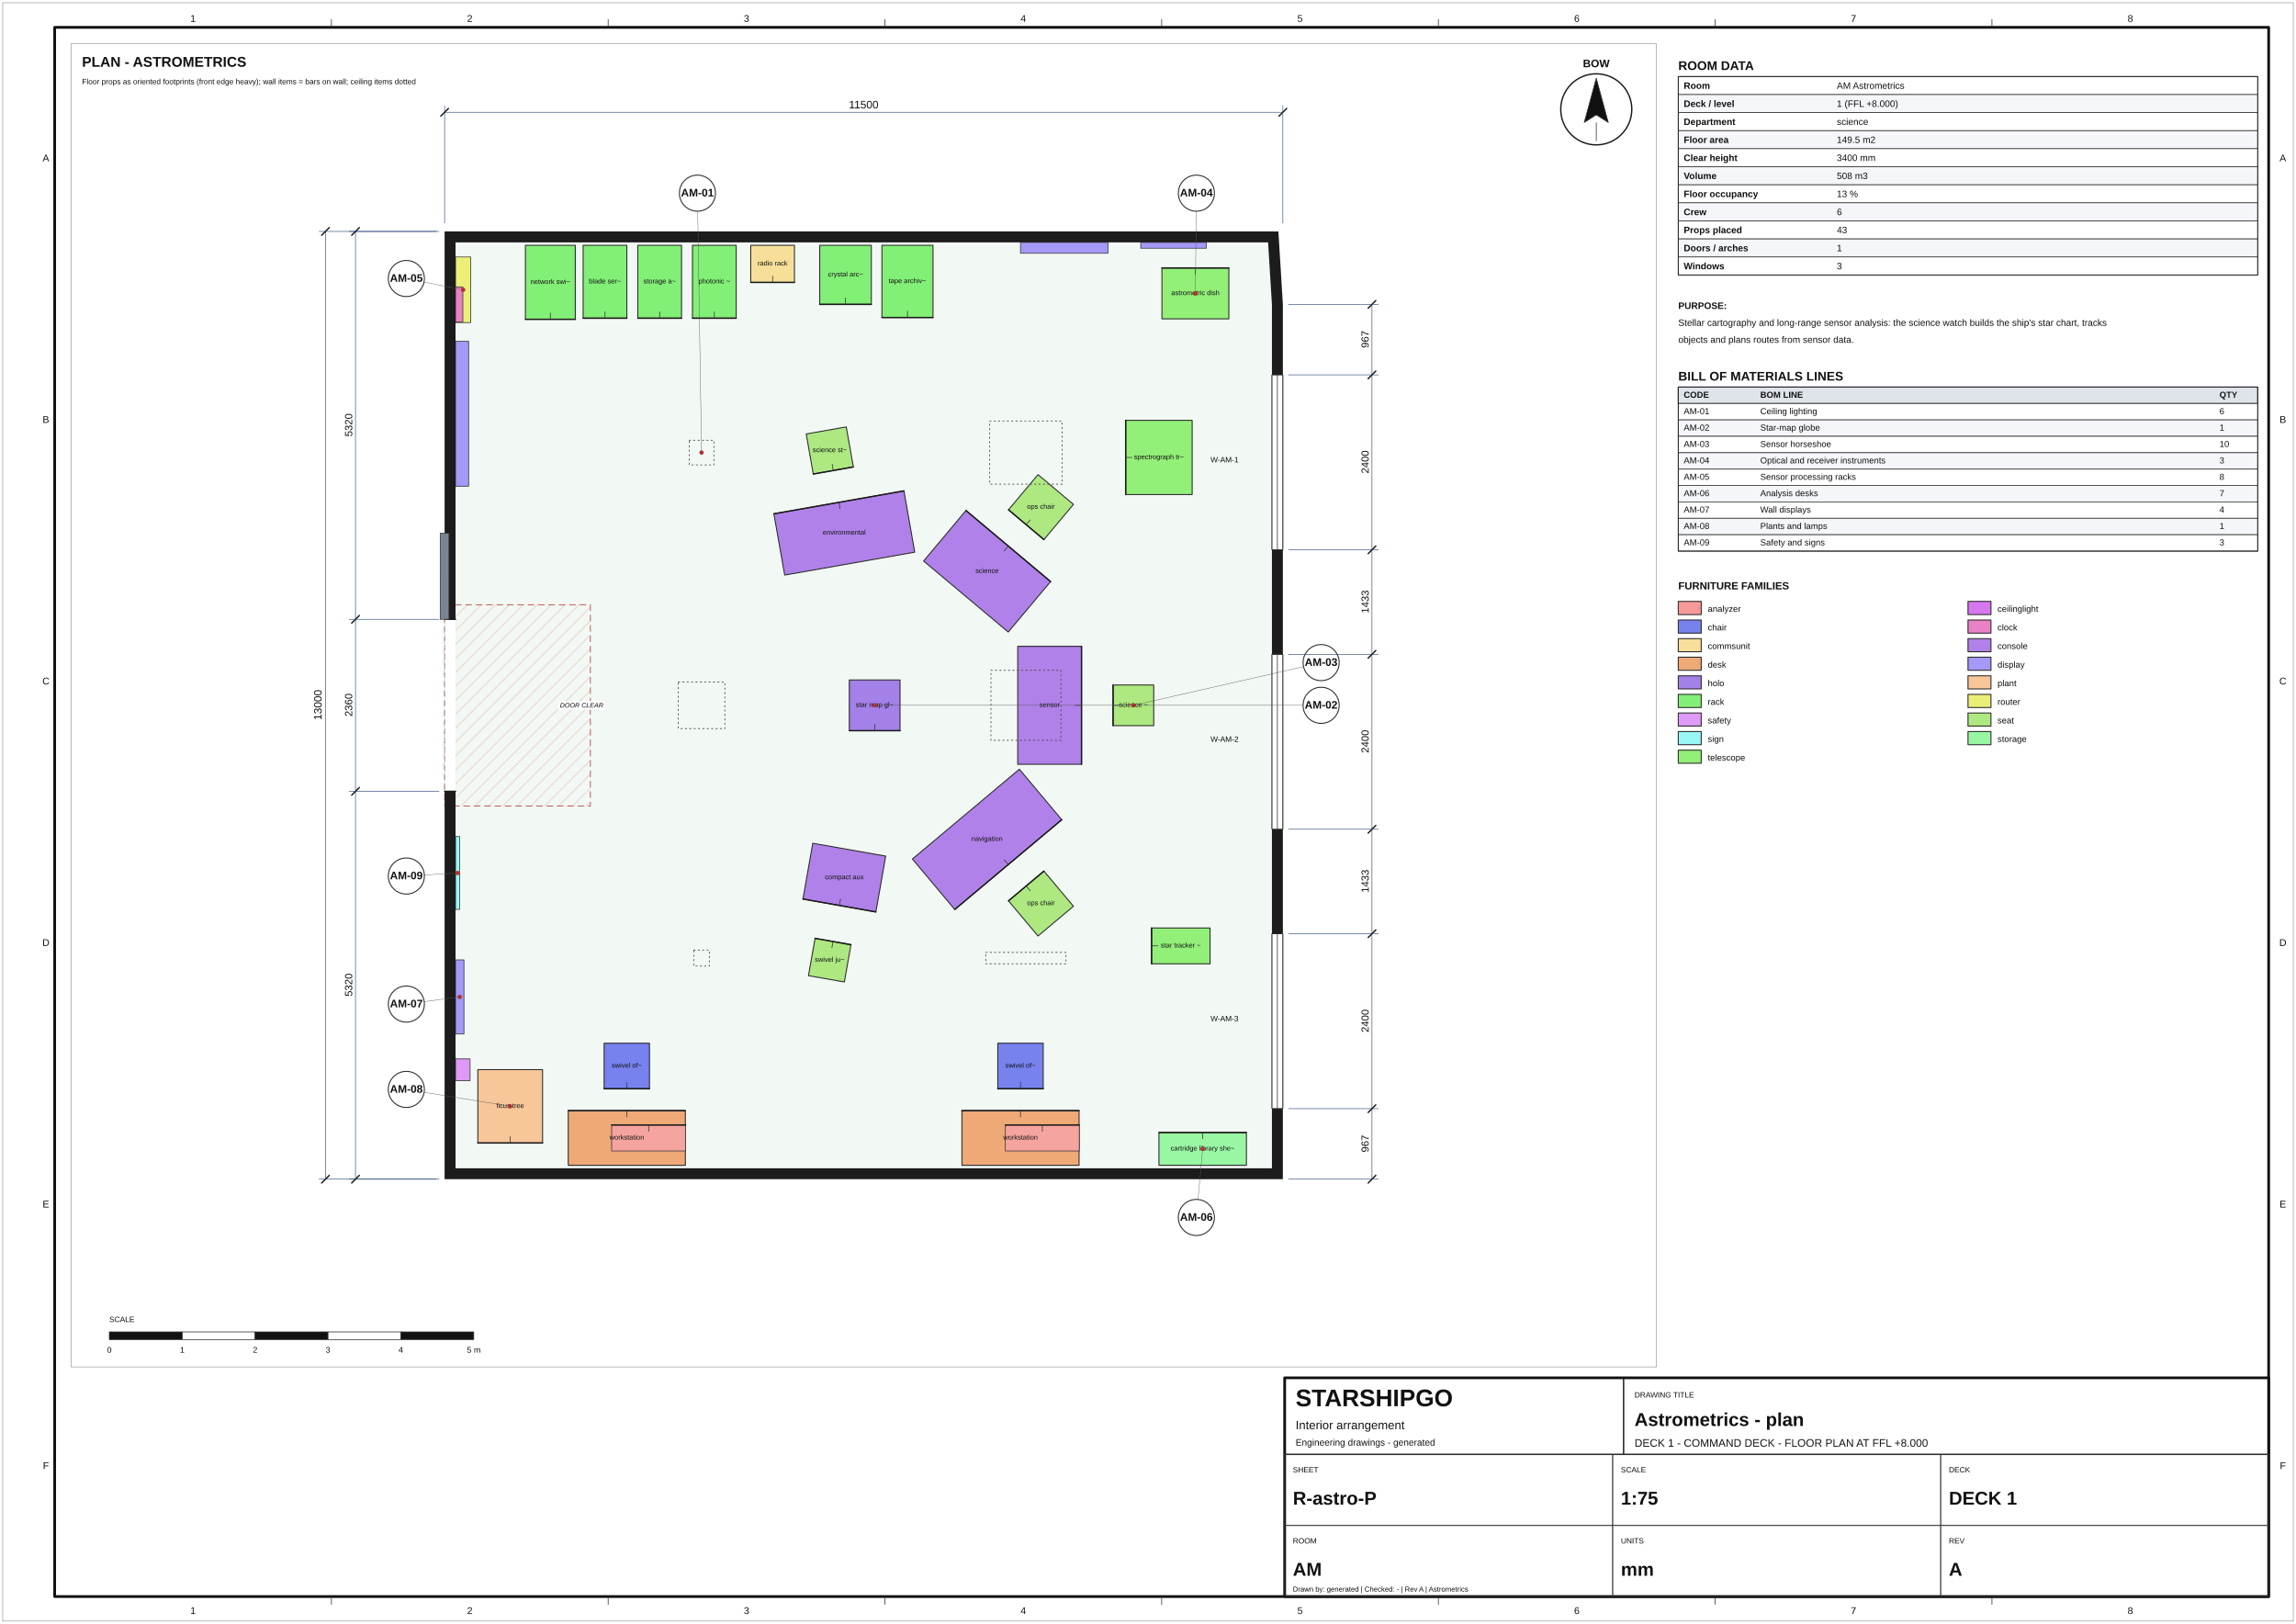
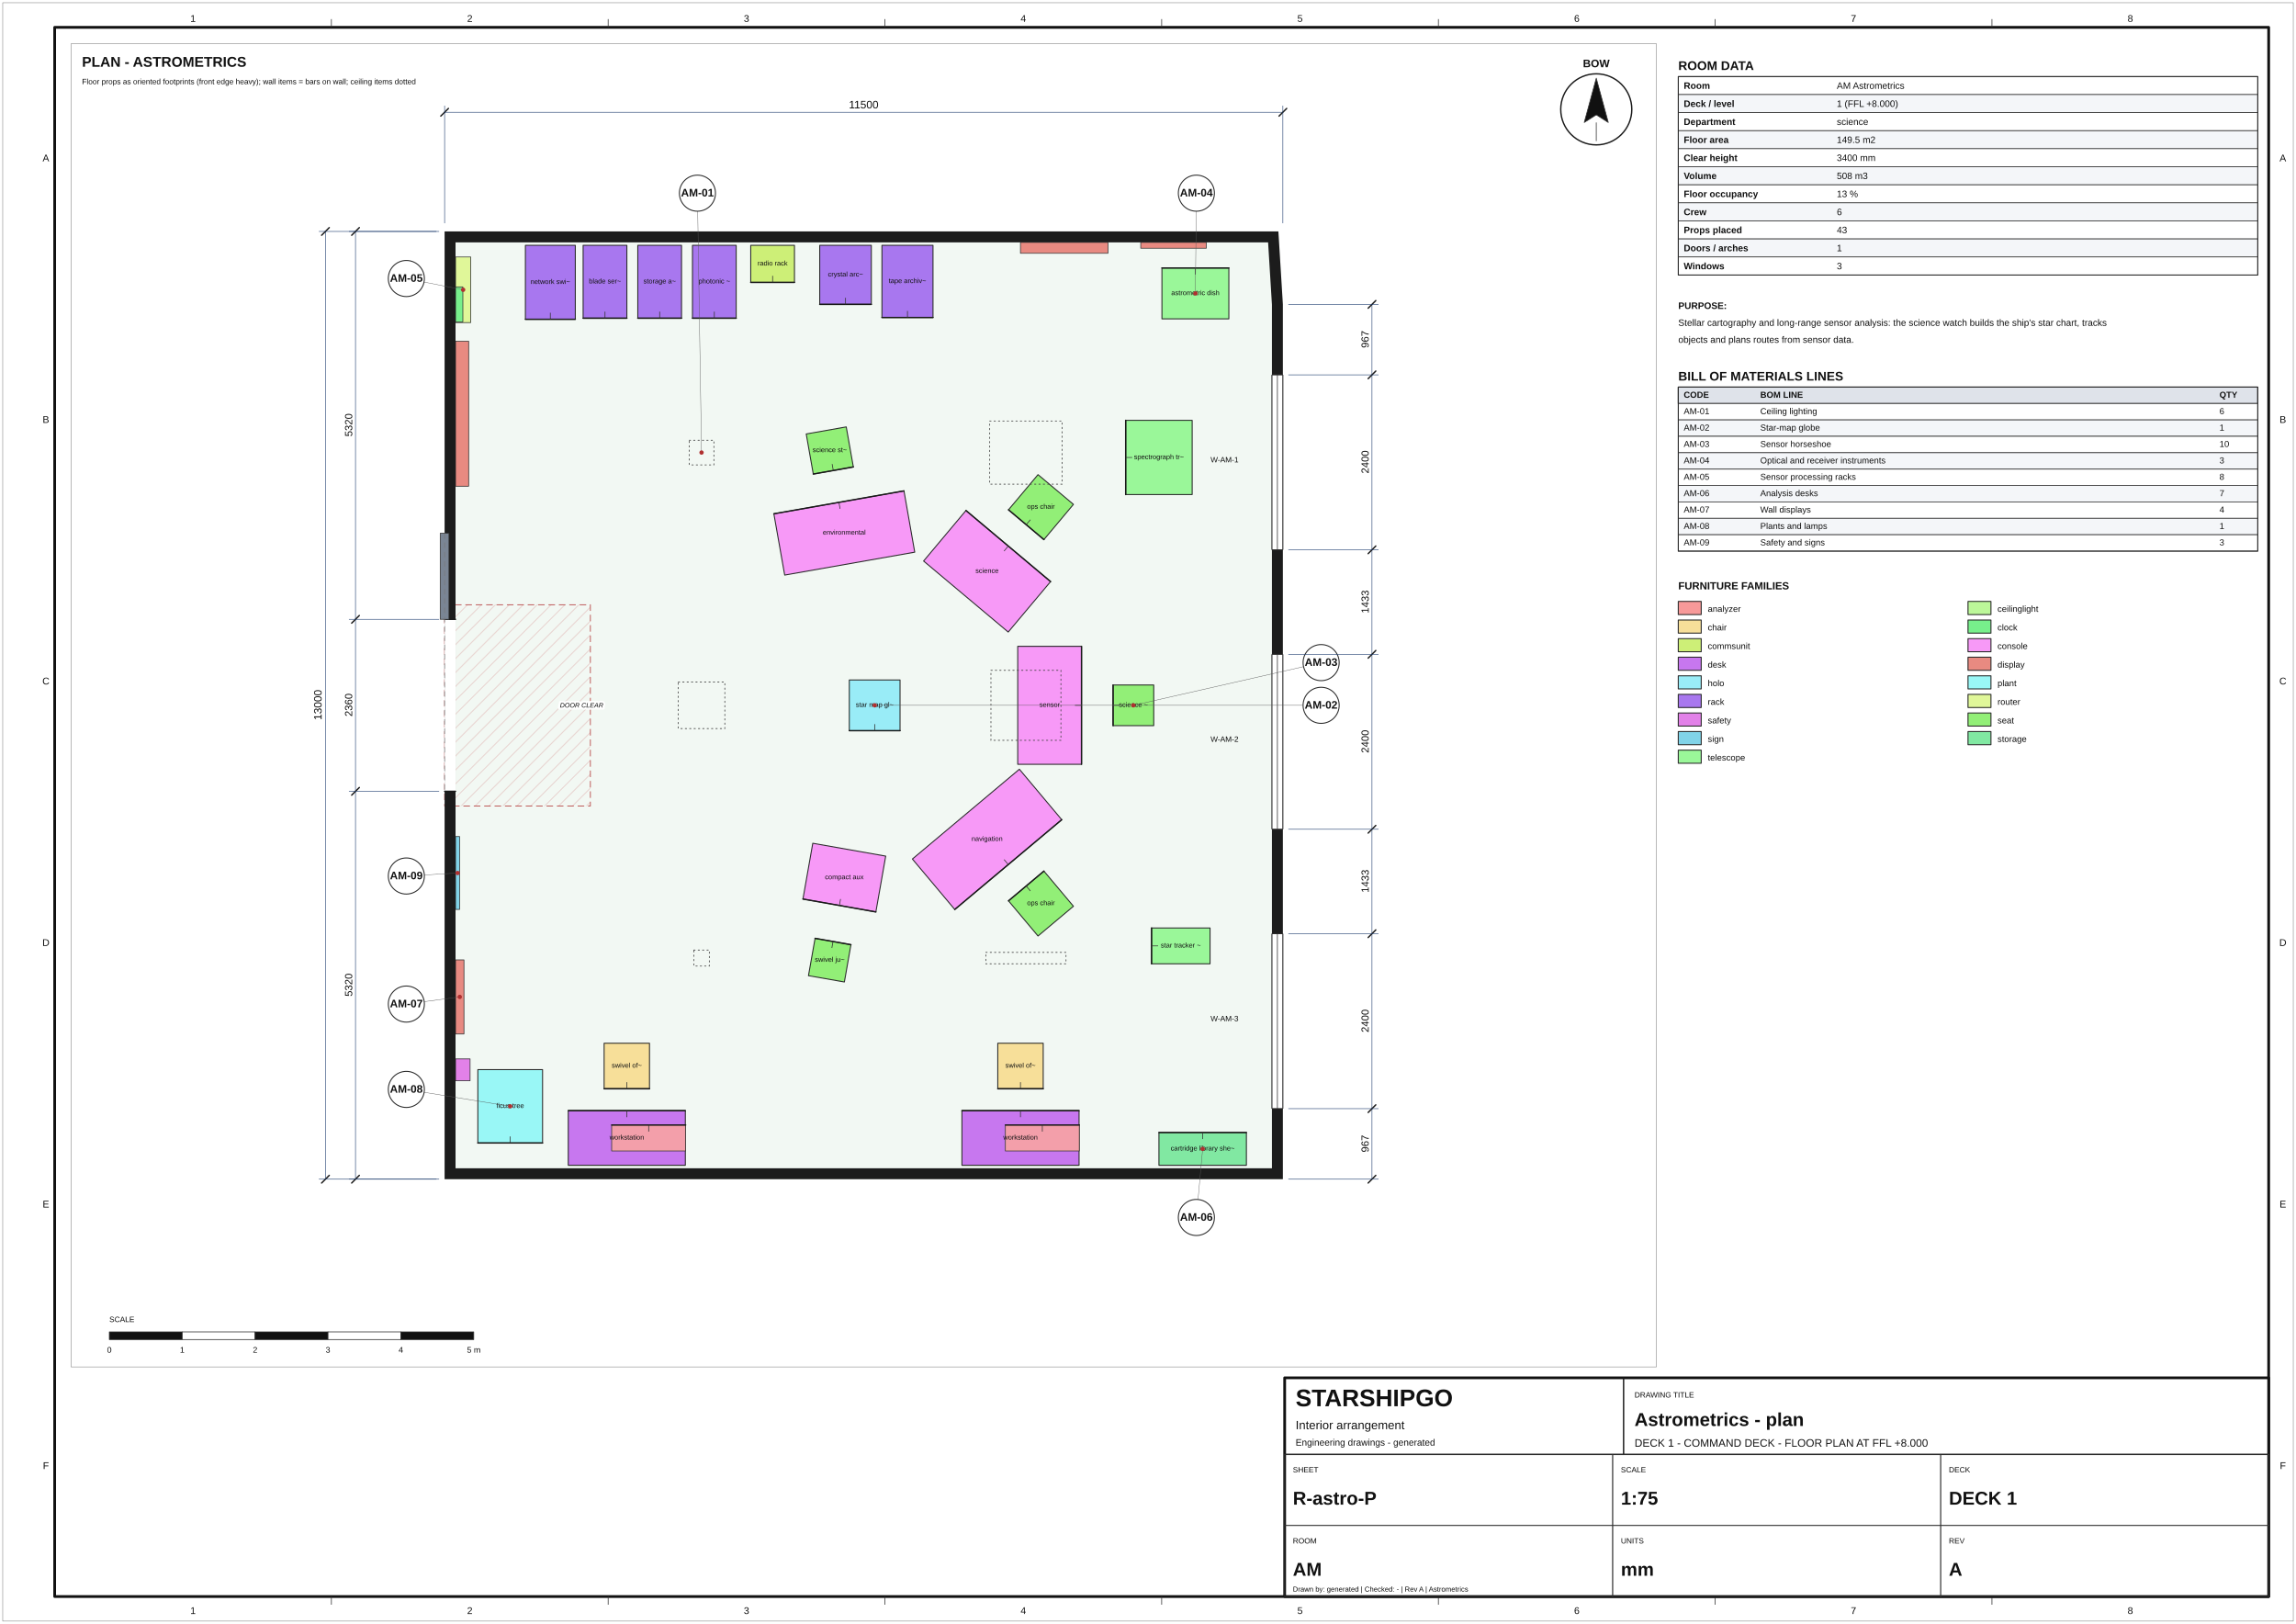
<svg xmlns="http://www.w3.org/2000/svg" width="420mm" height="297mm" viewBox="0 0 420 297">
  <style>
.t{font-family:Arial, Helvetica, 'DejaVu Sans', sans-serif;fill:#111}
.b{font-weight:bold}.i{font-style:italic}
.h{stroke:#111;stroke-width:.5;stroke-linejoin:round;stroke-linecap:round}
.m{stroke:#1a1a1a;stroke-width:.25;stroke-linejoin:round;stroke-linecap:round}
.n{stroke:#2a2a2a;stroke-width:.18;stroke-linejoin:round}
.f{stroke:#333;stroke-width:.13;stroke-linejoin:round}
.x{stroke:#555;stroke-width:.07}
.g{stroke:#9a9a9a;stroke-width:.1}
.gg{stroke:#c4c4c4;stroke-width:.08}
.d{stroke:#1d3c6e;stroke-width:.1}
.dsh{stroke:#222;stroke-width:.18;stroke-dasharray:1.6 .8}
.dot{stroke:#444;stroke-width:.14;stroke-dasharray:.25 .55;stroke-linecap:round}
.hid{stroke:#777;stroke-width:.12;stroke-dasharray:1 .7}
.cl{stroke:#b03030;stroke-width:.12;stroke-dasharray:5 1 1 1}
.cut{stroke:#b03030;stroke-width:.35;stroke-dasharray:6 1.2 1.2 1.2}
.red{stroke:#b03030;stroke-width:.13;stroke-dasharray:1.2 .7}
.none{stroke:none}
.halo{paint-order:stroke;stroke:#fff;stroke-width:.8;stroke-linejoin:round}
</style>
  <defs>
    <pattern id="hSlab" width="1.4" height="1.4" patternUnits="userSpaceOnUse" patternTransform="rotate(45)">
      <rect width="1.4" height="1.4" fill="#ececec" />
      <line x1="0" y1="0" x2="0" y2="1.4" stroke="#222" stroke-width=".13" />
    </pattern>
    <pattern id="hHull" width="1" height="1" patternUnits="userSpaceOnUse" patternTransform="rotate(45)">
      <rect width="1" height="1" fill="#c9d0da" />
      <line x1="0" y1="0" x2="0" y2="1" stroke="#111" stroke-width=".2" />
      <line x1="0" y1="0" x2="1" y2="0" stroke="#111" stroke-width=".1" />
    </pattern>
    <pattern id="hHole" width="1.6" height="1.6" patternUnits="userSpaceOnUse" patternTransform="rotate(-45)">
      <line x1="0" y1="0" x2="0" y2="1.6" stroke="#444" stroke-width=".12" />
    </pattern>
    <pattern id="hZone" width="1.8" height="1.8" patternUnits="userSpaceOnUse" patternTransform="rotate(45)">
      <line x1="0" y1="0" x2="0" y2="1.8" stroke="#d08080" stroke-width=".1" />
    </pattern>
    <pattern id="hPlen" width="1.6" height="1.6" patternUnits="userSpaceOnUse">
      <circle cx=".4" cy=".4" r=".12" fill="#888" />
      <circle cx="1.2" cy="1.2" r=".12" fill="#888" />
    </pattern>
    <pattern id="hGlass" width="2" height="2" patternUnits="userSpaceOnUse" patternTransform="rotate(45)">
      <rect width="2" height="2" fill="#d6ecf7" />
      <line x1="0" y1="0" x2="0" y2="2" stroke="#5a9abb" stroke-width=".08" />
    </pattern>
    <pattern id="hFloor" width="1.2" height="1.2" patternUnits="userSpaceOnUse" patternTransform="rotate(-45)">
      <rect width="1.2" height="1.2" fill="#f2f2f2" />
      <line x1="0" y1="0" x2="0" y2="1.2" stroke="#555" stroke-width=".1" />
    </pattern>
  </defs>
  <rect x="0" y="0" width="420" height="297" fill="#ffffff" />
  <rect x="13" y="8" width="290" height="242" class="x" fill="none" />
  <polygon points="81.33,42.33 233.85,42.33 234.67,55.67 234.67,215.67 81.33,215.67" class="none" fill="#f2f8f3" />
  <polygon points="81.33,110.6 108,110.6 108,147.4 81.33,147.4" class="red" fill="url(#hZone)" />
  <text x="106.4" y="129.4" font-size="1.2" class="t i halo" text-anchor="middle" fill="#a04040">DOOR CLEAR</text>
-   <polygon points="218.08,76.88 218.08,90.45 205.92,90.45 205.92,76.88" class="n" fill="#92ef77" />
+   <polygon points="218.08,76.88 218.08,90.45 205.92,90.45 205.92,76.88" class="n" fill="#9af799" />
  <line x1="205.92" y1="90.45" x2="205.92" y2="76.88" class="m" />
  <line x1="205.92" y1="83.67" x2="207.12" y2="83.67" class="f" />
-   <polygon points="155.36,124.36 164.64,124.36 164.64,133.64 155.36,133.64" class="n" fill="#a381e8" />
+   <polygon points="155.36,124.36 164.64,124.36 164.64,133.64 155.36,133.64" class="n" fill="#99ecf7" />
  <line x1="164.64" y1="133.64" x2="155.36" y2="133.64" class="m" />
  <line x1="160" y1="133.64" x2="160" y2="132.44" class="f" />
-   <polygon points="167.33,100.99 143.54,105.18 141.56,93.97 165.36,89.78" class="n" fill="#b081e8" />
+   <polygon points="167.33,100.99 143.54,105.18 141.56,93.97 165.36,89.78" class="n" fill="#f799f7" />
  <line x1="141.56" y1="93.97" x2="165.36" y2="89.78" class="m" />
  <line x1="153.46" y1="91.87" x2="153.67" y2="93.06" class="f" />
-   <polygon points="147.48,79.37 154.8,78.08 156.1,85.4 148.77,86.7" class="n" fill="#ade881" />
+   <polygon points="147.48,79.37 154.8,78.08 156.1,85.4 148.77,86.7" class="n" fill="#92ef77" />
  <line x1="156.1" y1="85.4" x2="148.77" y2="86.7" class="m" />
  <line x1="152.43" y1="86.05" x2="152.22" y2="84.87" class="f" />
-   <polygon points="184.43,115.6 168.95,102.61 176.7,93.37 192.18,106.37" class="n" fill="#b081e8" />
+   <polygon points="184.43,115.6 168.95,102.61 176.7,93.37 192.18,106.37" class="n" fill="#f799f7" />
  <line x1="176.7" y1="93.37" x2="192.18" y2="106.37" class="m" />
  <line x1="184.44" y1="99.87" x2="183.67" y2="100.79" class="f" />
-   <polygon points="186.17,139.79 186.17,118.21 197.84,118.21 197.84,139.79" class="n" fill="#b081e8" />
+   <polygon points="186.17,139.79 186.17,118.21 197.84,118.21 197.84,139.79" class="n" fill="#f799f7" />
  <line x1="197.84" y1="118.21" x2="197.84" y2="139.79" class="m" />
  <line x1="197.84" y1="129" x2="196.64" y2="129" class="f" />
-   <polygon points="211.05,125.28 211.05,132.72 203.61,132.72 203.61,125.28" class="n" fill="#ade881" />
+   <polygon points="211.05,125.28 211.05,132.72 203.61,132.72 203.61,125.28" class="n" fill="#92ef77" />
  <line x1="203.61" y1="132.72" x2="203.61" y2="125.28" class="m" />
  <line x1="203.61" y1="129" x2="204.81" y2="129" class="f" />
-   <polygon points="166.9,157.11 186.47,140.69 194.22,149.92 174.65,166.34" class="n" fill="#b081e8" />
+   <polygon points="166.9,157.11 186.47,140.69 194.22,149.92 174.65,166.34" class="n" fill="#f799f7" />
  <line x1="194.22" y1="149.92" x2="174.65" y2="166.34" class="m" />
  <line x1="184.44" y1="158.13" x2="183.67" y2="157.21" class="f" />
-   <polygon points="148.68,154.23 162.02,156.58 160.22,166.79 146.88,164.43" class="n" fill="#b081e8" />
+   <polygon points="148.68,154.23 162.02,156.58 160.22,166.79 146.88,164.43" class="n" fill="#f799f7" />
  <line x1="160.22" y1="166.79" x2="146.88" y2="164.43" class="m" />
  <line x1="153.55" y1="165.61" x2="153.76" y2="164.43" class="f" />
-   <polygon points="154.46,179.6 147.89,178.45 149.1,171.62 155.66,172.78" class="n" fill="#ade881" />
+   <polygon points="154.46,179.6 147.89,178.45 149.1,171.62 155.66,172.78" class="n" fill="#92ef77" />
  <line x1="149.1" y1="171.62" x2="155.66" y2="172.78" class="m" />
  <line x1="152.38" y1="172.2" x2="152.17" y2="173.38" class="f" />
-   <polygon points="221.35,169.72 221.35,176.28 210.65,176.28 210.65,169.72" class="n" fill="#92ef77" />
+   <polygon points="221.35,169.72 221.35,176.28 210.65,176.28 210.65,169.72" class="n" fill="#9af799" />
  <line x1="210.65" y1="176.28" x2="210.65" y2="169.72" class="m" />
  <line x1="210.65" y1="173" x2="211.85" y2="173" class="f" />
-   <polygon points="224.79,58.32 212.55,58.32 212.55,49.01 224.79,49.01" class="n" fill="#92ef77" />
+   <polygon points="224.79,58.32 212.55,58.32 212.55,49.01 224.79,49.01" class="n" fill="#9af799" />
  <line x1="212.55" y1="49.01" x2="224.79" y2="49.01" class="m" />
  <line x1="218.67" y1="49.01" x2="218.67" y2="50.21" class="f" />
-   <polygon points="96.11,44.87 105.24,44.87 105.24,58.4 96.11,58.4" class="n" fill="#82ef77" />
+   <polygon points="96.11,44.87 105.24,44.87 105.24,58.4 96.11,58.4" class="n" fill="#a877ef" />
  <line x1="105.24" y1="58.4" x2="96.11" y2="58.4" class="m" />
  <line x1="100.67" y1="58.4" x2="100.67" y2="57.2" class="f" />
-   <polygon points="106.67,44.87 114.67,44.87 114.67,58.2 106.67,58.2" class="n" fill="#82ef77" />
+   <polygon points="106.67,44.87 114.67,44.87 114.67,58.2 106.67,58.2" class="n" fill="#a877ef" />
  <line x1="114.67" y1="58.2" x2="106.67" y2="58.2" class="m" />
  <line x1="110.67" y1="58.2" x2="110.67" y2="57" class="f" />
-   <polygon points="116.67,44.87 124.67,44.87 124.67,58.2 116.67,58.2" class="n" fill="#82ef77" />
+   <polygon points="116.67,44.87 124.67,44.87 124.67,58.2 116.67,58.2" class="n" fill="#a877ef" />
  <line x1="124.67" y1="58.2" x2="116.67" y2="58.2" class="m" />
  <line x1="120.67" y1="58.2" x2="120.67" y2="57" class="f" />
-   <polygon points="126.67,44.87 134.67,44.87 134.67,58.2 126.67,58.2" class="n" fill="#82ef77" />
+   <polygon points="126.67,44.87 134.67,44.87 134.67,58.2 126.67,58.2" class="n" fill="#a877ef" />
  <line x1="134.67" y1="58.2" x2="126.67" y2="58.2" class="m" />
  <line x1="130.67" y1="58.2" x2="130.67" y2="57" class="f" />
-   <polygon points="137.33,44.87 145.33,44.87 145.33,51.65 137.33,51.65" class="n" fill="#f7df99" />
+   <polygon points="137.33,44.87 145.33,44.87 145.33,51.65 137.33,51.65" class="n" fill="#cdef77" />
  <line x1="145.33" y1="51.65" x2="137.33" y2="51.65" class="m" />
  <line x1="141.33" y1="51.65" x2="141.33" y2="50.45" class="f" />
-   <polygon points="149.95,44.87 159.39,44.87 159.39,55.67 149.95,55.67" class="n" fill="#82ef77" />
+   <polygon points="149.95,44.87 159.39,44.87 159.39,55.67 149.95,55.67" class="n" fill="#a877ef" />
  <line x1="159.39" y1="55.67" x2="149.95" y2="55.67" class="m" />
  <line x1="154.67" y1="55.67" x2="154.67" y2="54.47" class="f" />
-   <polygon points="161.33,44.87 170.67,44.87 170.67,58.07 161.33,58.07" class="n" fill="#82ef77" />
+   <polygon points="161.33,44.87 170.67,44.87 170.67,58.07 161.33,58.07" class="n" fill="#a877ef" />
  <line x1="170.67" y1="58.07" x2="161.33" y2="58.07" class="m" />
  <line x1="166" y1="58.07" x2="166" y2="56.87" class="f" />
-   <polygon points="125.37,213.13 103.95,213.13 103.95,203.13 125.37,203.13" class="n" fill="#efa977" />
+   <polygon points="125.37,213.13 103.95,213.13 103.95,203.13 125.37,203.13" class="n" fill="#c777ef" />
  <line x1="103.95" y1="203.13" x2="125.37" y2="203.13" class="m" />
  <line x1="114.66" y1="203.13" x2="114.66" y2="204.33" class="f" />
-   <polygon points="110.51,190.8 118.81,190.8 118.81,199.13 110.51,199.13" class="n" fill="#7782ef" />
+   <polygon points="110.51,190.8 118.81,190.8 118.81,199.13 110.51,199.13" class="n" fill="#f7df99" />
  <line x1="118.81" y1="199.13" x2="110.51" y2="199.13" class="m" />
  <line x1="114.66" y1="199.13" x2="114.66" y2="197.93" class="f" />
-   <polygon points="197.39,213.13 175.96,213.13 175.96,203.13 197.39,203.13" class="n" fill="#efa977" />
+   <polygon points="197.39,213.13 175.96,213.13 175.96,203.13 197.39,203.13" class="n" fill="#c777ef" />
  <line x1="175.96" y1="203.13" x2="197.39" y2="203.13" class="m" />
  <line x1="186.67" y1="203.13" x2="186.67" y2="204.33" class="f" />
-   <polygon points="182.52,190.8 190.83,190.8 190.83,199.13 182.52,199.13" class="n" fill="#7782ef" />
+   <polygon points="182.52,190.8 190.83,190.8 190.83,199.13 182.52,199.13" class="n" fill="#f7df99" />
  <line x1="190.83" y1="199.13" x2="182.52" y2="199.13" class="m" />
  <line x1="186.67" y1="199.13" x2="186.67" y2="197.93" class="f" />
-   <polygon points="228,213.13 212,213.13 212,207.13 228,207.13" class="n" fill="#99f7a4" />
+   <polygon points="228,213.13 212,213.13 212,207.13 228,207.13" class="n" fill="#81e8a2" />
  <line x1="212" y1="207.13" x2="228" y2="207.13" class="m" />
  <line x1="220" y1="207.13" x2="220" y2="208.33" class="f" />
-   <polygon points="87.41,195.63 99.25,195.63 99.25,209.05 87.41,209.05" class="n" fill="#f7c799" />
+   <polygon points="87.41,195.63 99.25,195.63 99.25,209.05 87.41,209.05" class="n" fill="#99f7f6" />
  <line x1="99.25" y1="209.05" x2="87.41" y2="209.05" class="m" />
  <line x1="93.33" y1="209.05" x2="93.33" y2="207.85" class="f" />
-   <polygon points="189.88,86.81 196.36,92.25 190.96,98.69 184.48,93.24" class="n" fill="#ade881" />
+   <polygon points="189.88,86.81 196.36,92.25 190.96,98.69 184.48,93.24" class="n" fill="#92ef77" />
  <line x1="190.96" y1="98.69" x2="184.48" y2="93.24" class="m" />
  <line x1="187.72" y1="95.96" x2="188.49" y2="95.05" class="f" />
-   <polygon points="196.36,165.75 189.88,171.19 184.48,164.76 190.96,159.32" class="n" fill="#ade881" />
+   <polygon points="196.36,165.75 189.88,171.19 184.48,164.76 190.96,159.32" class="n" fill="#92ef77" />
  <line x1="184.48" y1="164.76" x2="190.96" y2="159.32" class="m" />
  <line x1="187.72" y1="162.04" x2="188.49" y2="162.96" class="f" />
  <polygon points="125.43,210.51 111.89,210.51 111.89,205.76 125.43,205.76" class="f" fill="#f7a3a3" fill-opacity="0.9" />
  <line x1="111.89" y1="205.76" x2="125.43" y2="205.76" class="m" />
  <line x1="118.66" y1="205.76" x2="118.66" y2="206.96" class="f" />
  <polygon points="197.44,210.51 183.91,210.51 183.91,205.76 197.44,205.76" class="f" fill="#f7a3a3" fill-opacity="0.9" />
  <line x1="183.91" y1="205.76" x2="197.44" y2="205.76" class="m" />
  <line x1="190.67" y1="205.76" x2="190.67" y2="206.96" class="f" />
-   <polygon points="83.33,59 83.33,47 86.11,47 86.11,59" class="f" fill="#ebef77" />
-   <polygon points="83.33,197.67 83.33,193.67 85.99,193.67 85.99,197.67" class="f" fill="#df99f7" />
-   <polygon points="208.67,44.33 220.67,44.33 220.67,45.4 208.67,45.4" class="f" fill="#a499f7" />
-   <polygon points="83.33,88.93 83.33,62.4 85.73,62.4 85.73,88.93" class="f" fill="#a499f7" />
-   <polygon points="83.33,189.11 83.33,175.56 84.87,175.56 84.87,189.11" class="f" fill="#a499f7" />
-   <polygon points="186.67,44.33 202.67,44.33 202.67,46.33 186.67,46.33" class="f" fill="#a499f7" />
-   <polygon points="83.33,58.87 83.33,52.47 84.67,52.47 84.67,58.87" class="f" fill="#e881c6" />
-   <polygon points="83.33,166.33 83.33,153 84.08,153 84.08,166.33" class="f" fill="#99f7f6" />
+   <polygon points="83.33,59 83.33,47 86.11,47 86.11,59" class="f" fill="#e0f799" />
+   <polygon points="83.33,197.67 83.33,193.67 85.99,193.67 85.99,197.67" class="f" fill="#e281e8" />
+   <polygon points="208.67,44.33 220.67,44.33 220.67,45.4 208.67,45.4" class="f" fill="#e88a81" />
+   <polygon points="83.33,88.93 83.33,62.4 85.73,62.4 85.73,88.93" class="f" fill="#e88a81" />
+   <polygon points="83.33,189.11 83.33,175.56 84.87,175.56 84.87,189.11" class="f" fill="#e88a81" />
+   <polygon points="186.67,44.33 202.67,44.33 202.67,46.33 186.67,46.33" class="f" fill="#e88a81" />
+   <polygon points="83.33,58.87 83.33,52.47 84.67,52.47 84.67,58.87" class="f" fill="#77ef8b" />
+   <polygon points="83.33,166.33 83.33,153 84.08,153 84.08,166.33" class="f" fill="#81d3e8" />
  <polygon points="126.91,173.76 129.76,173.76 129.76,176.69 126.91,176.69" class="dot" fill="none" />
  <polygon points="180.33,174.19 195,174.19 195,176.27 180.33,176.27" class="dot" fill="none" />
  <polygon points="124.08,124.75 132.59,124.75 132.59,133.25 124.08,133.25" class="dot" fill="none" />
  <polygon points="181.27,122.6 194.07,122.6 194.07,135.4 181.27,135.4" class="dot" fill="none" />
  <polygon points="126.08,80.52 130.59,80.52 130.59,85.03 126.08,85.03" class="dot" fill="none" />
  <polygon points="181.04,77 194.29,77 194.29,88.55 181.04,88.55" class="dot" fill="none" />
  <text x="180.56" y="153.81" font-size="1.25" class="t" text-anchor="middle" fill="#333">navigation</text>
  <text x="154.45" y="97.78" font-size="1.25" class="t" text-anchor="middle" fill="#333">environmental</text>
  <text x="192.01" y="129.3" font-size="1.25" class="t" text-anchor="middle" fill="#333">sensor</text>
  <text x="180.56" y="104.79" font-size="1.25" class="t" text-anchor="middle" fill="#333">science</text>
  <text x="114.66" y="208.43" font-size="1.25" class="t" text-anchor="middle" fill="#333">workstation</text>
  <text x="186.67" y="208.43" font-size="1.25" class="t" text-anchor="middle" fill="#333">workstation</text>
  <text x="212" y="83.97" font-size="1.25" class="t" text-anchor="middle" fill="#333">spectrograph tr~</text>
  <text x="93.33" y="202.64" font-size="1.25" class="t" text-anchor="middle" fill="#333">ficus tree</text>
  <text x="154.45" y="160.81" font-size="1.25" class="t" text-anchor="middle" fill="#333">compact aux</text>
  <text x="100.67" y="51.93" font-size="1.25" class="t" text-anchor="middle" fill="#333">network swi~</text>
  <text x="166" y="51.77" font-size="1.25" class="t" text-anchor="middle" fill="#333">tape archiv~</text>
  <text x="218.67" y="53.97" font-size="1.25" class="t" text-anchor="middle" fill="#333">astrometric dish</text>
  <text x="110.67" y="51.83" font-size="1.25" class="t" text-anchor="middle" fill="#333">blade ser~</text>
  <text x="120.67" y="51.83" font-size="1.25" class="t" text-anchor="middle" fill="#333">storage a~</text>
  <text x="130.67" y="51.83" font-size="1.25" class="t" text-anchor="middle" fill="#333">photonic ~</text>
  <text x="154.67" y="50.57" font-size="1.25" class="t" text-anchor="middle" fill="#333">crystal arc~</text>
  <text x="220" y="210.43" font-size="1.25" class="t" text-anchor="middle" fill="#333">cartridge library she~</text>
  <text x="160" y="129.3" font-size="1.25" class="t" text-anchor="middle" fill="#333">star map gl~</text>
  <text x="190.42" y="93.05" font-size="1.25" class="t" text-anchor="middle" fill="#333">ops chair</text>
  <text x="190.42" y="165.55" font-size="1.25" class="t" text-anchor="middle" fill="#333">ops chair</text>
  <text x="216" y="173.3" font-size="1.25" class="t" text-anchor="middle" fill="#333">star tracker ~</text>
  <text x="114.66" y="195.27" font-size="1.25" class="t" text-anchor="middle" fill="#333">swivel of~</text>
  <text x="186.67" y="195.27" font-size="1.25" class="t" text-anchor="middle" fill="#333">swivel of~</text>
  <text x="151.79" y="82.69" font-size="1.25" class="t" text-anchor="middle" fill="#333">science st~</text>
  <text x="207.33" y="129.3" font-size="1.25" class="t" text-anchor="middle" fill="#333">science ~</text>
  <text x="141.33" y="48.56" font-size="1.25" class="t" text-anchor="middle" fill="#333">radio rack</text>
  <text x="151.78" y="175.91" font-size="1.25" class="t" text-anchor="middle" fill="#333">swivel ju~</text>
  <path d="M81.33 42.33 L233.85 42.33 L234.67 55.67 L234.67 215.67 L81.33 215.67Z M83.33 44.33 L231.97 44.33 L232.67 55.73 L232.67 213.67 L83.33 213.67Z " class="none" fill="#1c1c1c" fill-rule="evenodd" />
  <polygon points="81.33,113.27 81.33,144.73 83.33,144.73 83.33,113.27" class="none" fill="#ffffff" />
  <line x1="81.33" y1="113.27" x2="83.33" y2="113.27" class="m" />
  <line x1="81.33" y1="144.73" x2="83.33" y2="144.73" class="m" />
  <polygon points="80.53,113.27 80.53,97.53 82.13,97.53 82.13,113.27" class="f" fill="#7a8594" />
  <line x1="81.33" y1="97.53" x2="81.33" y2="144.73" class="hid" />
  <polygon points="234.67,68.56 234.67,100.56 232.67,100.56 232.67,68.56" class="none" fill="#ffffff" />
  <line x1="234.67" y1="68.56" x2="232.67" y2="68.56" class="n" />
  <line x1="234.67" y1="100.56" x2="232.67" y2="100.56" class="n" />
  <line x1="234.67" y1="68.56" x2="234.67" y2="100.56" class="n" />
  <line x1="233.67" y1="68.56" x2="233.67" y2="100.56" class="f" />
  <line x1="232.67" y1="68.56" x2="232.67" y2="100.56" class="n" />
  <text x="224" y="84.56" font-size="1.4" class="t" text-anchor="middle" fill="#1d3c6e">W-AM-1</text>
  <polygon points="234.67,119.67 234.67,151.67 232.67,151.67 232.67,119.67" class="none" fill="#ffffff" />
  <line x1="234.67" y1="119.67" x2="232.67" y2="119.67" class="n" />
  <line x1="234.67" y1="151.67" x2="232.67" y2="151.67" class="n" />
  <line x1="234.67" y1="119.67" x2="234.67" y2="151.67" class="n" />
  <line x1="233.67" y1="119.67" x2="233.67" y2="151.67" class="f" />
  <line x1="232.67" y1="119.67" x2="232.67" y2="151.67" class="n" />
  <text x="224" y="135.67" font-size="1.4" class="t" text-anchor="middle" fill="#1d3c6e">W-AM-2</text>
  <polygon points="234.67,170.77 234.67,202.77 232.67,202.77 232.67,170.77" class="none" fill="#ffffff" />
  <line x1="234.67" y1="170.77" x2="232.67" y2="170.77" class="n" />
  <line x1="234.67" y1="202.77" x2="232.67" y2="202.77" class="n" />
  <line x1="234.67" y1="170.77" x2="234.67" y2="202.77" class="n" />
  <line x1="233.67" y1="170.77" x2="233.67" y2="202.77" class="f" />
  <line x1="232.67" y1="170.77" x2="232.67" y2="202.77" class="n" />
  <text x="224" y="186.77" font-size="1.4" class="t" text-anchor="middle" fill="#1d3c6e">W-AM-3</text>
  <line x1="127.63" y1="38.63" x2="128.33" y2="82.77" class="x" />
  <circle cx="128.33" cy="82.77" r="0.4" class="none" fill="#b03030" />
  <line x1="238.37" y1="129" x2="160" y2="129" class="x" />
  <circle cx="160" cy="129" r="0.4" class="none" fill="#b03030" />
  <line x1="238.45" y1="121.93" x2="207.33" y2="129" class="x" />
  <circle cx="207.33" cy="129" r="0.4" class="none" fill="#b03030" />
  <line x1="218.82" y1="38.63" x2="218.67" y2="53.67" class="x" />
  <circle cx="218.67" cy="53.67" r="0.4" class="none" fill="#b03030" />
  <line x1="77.57" y1="51.59" x2="84.72" y2="53" class="x" />
  <circle cx="84.72" cy="53" r="0.4" class="none" fill="#b03030" />
  <line x1="219.15" y1="219.38" x2="220" y2="210.13" class="x" />
  <circle cx="220" cy="210.13" r="0.4" class="none" fill="#b03030" />
  <line x1="77.6" y1="183.2" x2="84.1" y2="182.33" class="x" />
  <circle cx="84.1" cy="182.33" r="0.4" class="none" fill="#b03030" />
  <line x1="77.59" y1="199.78" x2="93.33" y2="202.34" class="x" />
  <circle cx="93.33" cy="202.34" r="0.4" class="none" fill="#b03030" />
  <line x1="77.63" y1="160.03" x2="83.71" y2="159.67" class="x" />
  <circle cx="83.71" cy="159.67" r="0.4" class="none" fill="#b03030" />
  <circle cx="127.58" cy="35.33" r="3.3" class="n" fill="#fff" />
  <text x="127.58" y="35.93" font-size="2" class="t b" text-anchor="middle">AM-01</text>
  <circle cx="241.67" cy="129" r="3.3" class="n" fill="#fff" />
  <text x="241.67" y="129.6" font-size="2" class="t b" text-anchor="middle">AM-02</text>
  <circle cx="241.67" cy="121.19" r="3.3" class="n" fill="#fff" />
  <text x="241.67" y="121.79" font-size="2" class="t b" text-anchor="middle">AM-03</text>
  <circle cx="218.85" cy="35.33" r="3.3" class="n" fill="#fff" />
  <text x="218.85" y="35.93" font-size="2" class="t b" text-anchor="middle">AM-04</text>
  <circle cx="74.33" cy="50.94" r="3.3" class="n" fill="#fff" />
  <text x="74.33" y="51.54" font-size="2" class="t b" text-anchor="middle">AM-05</text>
  <circle cx="218.85" cy="222.67" r="3.3" class="n" fill="#fff" />
  <text x="218.85" y="223.27" font-size="2" class="t b" text-anchor="middle">AM-06</text>
  <circle cx="74.33" cy="183.64" r="3.3" class="n" fill="#fff" />
  <text x="74.33" y="184.24" font-size="2" class="t b" text-anchor="middle">AM-07</text>
  <circle cx="74.33" cy="199.25" r="3.3" class="n" fill="#fff" />
  <text x="74.33" y="199.85" font-size="2" class="t b" text-anchor="middle">AM-08</text>
  <circle cx="74.33" cy="160.22" r="3.3" class="n" fill="#fff" />
  <text x="74.33" y="160.82" font-size="2" class="t b" text-anchor="middle">AM-09</text>
  <line x1="81.33" y1="20.53" x2="234.67" y2="20.53" class="d" />
  <line x1="80.63" y1="21.23" x2="82.03" y2="19.83" class="m" />
  <line x1="233.97" y1="21.23" x2="235.37" y2="19.83" class="m" />
  <line x1="81.33" y1="40.83" x2="81.33" y2="19.33" class="d" />
  <line x1="234.67" y1="40.83" x2="234.67" y2="19.33" class="d" />
  <text x="158" y="19.83" font-size="2" class="t" text-anchor="middle">11500</text>
  <line x1="59.53" y1="42.33" x2="59.53" y2="215.67" class="d" />
  <line x1="58.83" y1="43.03" x2="60.23" y2="41.63" class="m" />
  <line x1="58.83" y1="216.37" x2="60.23" y2="214.97" class="m" />
  <line x1="79.83" y1="42.33" x2="58.33" y2="42.33" class="d" />
  <line x1="79.83" y1="215.67" x2="58.33" y2="215.67" class="d" />
  <text x="58.83" y="131.7" font-size="2" class="t" transform="rotate(-90 58.83 131.7)">13000</text>
  <line x1="250.97" y1="55.67" x2="250.97" y2="215.67" class="d" />
  <line x1="250.27" y1="56.37" x2="251.67" y2="54.97" class="m" />
  <line x1="235.67" y1="55.67" x2="252.17" y2="55.67" class="d" />
  <line x1="250.27" y1="69.26" x2="251.67" y2="67.86" class="m" />
  <line x1="235.67" y1="68.56" x2="252.17" y2="68.56" class="d" />
  <line x1="250.27" y1="101.26" x2="251.67" y2="99.86" class="m" />
  <line x1="235.67" y1="100.56" x2="252.17" y2="100.56" class="d" />
  <line x1="250.27" y1="120.37" x2="251.67" y2="118.97" class="m" />
  <line x1="235.67" y1="119.67" x2="252.17" y2="119.67" class="d" />
  <line x1="250.27" y1="152.37" x2="251.67" y2="150.97" class="m" />
  <line x1="235.67" y1="151.67" x2="252.17" y2="151.67" class="d" />
  <line x1="250.27" y1="171.47" x2="251.67" y2="170.07" class="m" />
  <line x1="235.67" y1="170.77" x2="252.17" y2="170.77" class="d" />
  <line x1="250.27" y1="203.47" x2="251.67" y2="202.07" class="m" />
  <line x1="235.67" y1="202.77" x2="252.17" y2="202.77" class="d" />
  <line x1="250.27" y1="216.37" x2="251.67" y2="214.97" class="m" />
  <line x1="235.67" y1="215.67" x2="252.17" y2="215.67" class="d" />
  <text x="250.37" y="63.65" font-size="1.9" class="t" transform="rotate(-90 250.37 63.65)">967</text>
  <text x="250.37" y="86.61" font-size="1.9" class="t" transform="rotate(-90 250.37 86.61)">2400</text>
  <text x="250.37" y="112.17" font-size="1.9" class="t" transform="rotate(-90 250.37 112.17)">1433</text>
  <text x="250.37" y="137.72" font-size="1.9" class="t" transform="rotate(-90 250.37 137.72)">2400</text>
  <text x="250.37" y="163.27" font-size="1.9" class="t" transform="rotate(-90 250.37 163.27)">1433</text>
  <text x="250.37" y="188.83" font-size="1.9" class="t" transform="rotate(-90 250.37 188.83)">2400</text>
  <text x="250.37" y="210.76" font-size="1.9" class="t" transform="rotate(-90 250.37 210.76)">967</text>
  <line x1="65.03" y1="42.33" x2="65.03" y2="215.67" class="d" />
  <line x1="64.33" y1="43.03" x2="65.73" y2="41.63" class="m" />
  <line x1="80.33" y1="42.33" x2="63.83" y2="42.33" class="d" />
  <line x1="64.33" y1="113.97" x2="65.73" y2="112.57" class="m" />
  <line x1="80.33" y1="113.27" x2="63.83" y2="113.27" class="d" />
  <line x1="64.33" y1="145.43" x2="65.73" y2="144.03" class="m" />
  <line x1="80.33" y1="144.73" x2="63.83" y2="144.73" class="d" />
  <line x1="64.33" y1="216.37" x2="65.73" y2="214.97" class="m" />
  <line x1="80.33" y1="215.67" x2="63.83" y2="215.67" class="d" />
  <text x="64.43" y="79.85" font-size="1.9" class="t" transform="rotate(-90 64.43 79.85)">5320</text>
  <text x="64.43" y="131.05" font-size="1.9" class="t" transform="rotate(-90 64.43 131.05)">2360</text>
  <text x="64.43" y="182.25" font-size="1.9" class="t" transform="rotate(-90 64.43 182.25)">5320</text>
  <circle cx="292" cy="20" r="6.5" class="m" fill="#fff" />
  <polygon points="292,14.3 294.2,22.4 292,21 289.8,22.4" class="f" fill="#111" />
  <line x1="292" y1="22.4" x2="292" y2="25.8" class="f" />
  <text x="292" y="12.3" font-size="2" class="t b" text-anchor="middle">BOW</text>
  <text x="20" y="241.8" font-size="1.4" class="t" fill="#666">SCALE</text>
  <rect x="20" y="243.6" width="13.33" height="1.4" class="f" fill="#111" />
  <rect x="33.33" y="243.6" width="13.33" height="1.4" class="f" fill="#fff" />
  <rect x="46.67" y="243.6" width="13.33" height="1.4" class="f" fill="#111" />
  <rect x="60" y="243.6" width="13.33" height="1.4" class="f" fill="#fff" />
  <rect x="73.33" y="243.6" width="13.33" height="1.4" class="f" fill="#111" />
  <text x="20" y="247.4" font-size="1.5" class="t" text-anchor="middle">0</text>
  <text x="33.33" y="247.4" font-size="1.5" class="t" text-anchor="middle">1</text>
  <text x="46.67" y="247.4" font-size="1.5" class="t" text-anchor="middle">2</text>
  <text x="60" y="247.4" font-size="1.5" class="t" text-anchor="middle">3</text>
  <text x="73.33" y="247.4" font-size="1.5" class="t" text-anchor="middle">4</text>
  <text x="86.67" y="247.4" font-size="1.5" class="t" text-anchor="middle">5 m</text>
  <text x="307" y="12.8" font-size="2.3" class="t b">ROOM DATA</text>
  <rect x="307" y="14" width="106" height="3.3" class="f" fill="#ffffff" />
  <text x="308" y="16.25" font-size="1.7" class="t b">Room</text>
  <text x="336" y="16.25" font-size="1.7" class="t">AM  Astrometrics</text>
  <rect x="307" y="17.3" width="106" height="3.3" class="f" fill="#f4f6f9" />
  <text x="308" y="19.55" font-size="1.7" class="t b">Deck / level</text>
  <text x="336" y="19.55" font-size="1.7" class="t">1  (FFL +8.000)</text>
  <rect x="307" y="20.6" width="106" height="3.3" class="f" fill="#ffffff" />
  <text x="308" y="22.85" font-size="1.7" class="t b">Department</text>
  <text x="336" y="22.85" font-size="1.7" class="t">science</text>
  <rect x="307" y="23.9" width="106" height="3.3" class="f" fill="#f4f6f9" />
  <text x="308" y="26.15" font-size="1.7" class="t b">Floor area</text>
  <text x="336" y="26.15" font-size="1.7" class="t">149.5 m2</text>
  <rect x="307" y="27.2" width="106" height="3.3" class="f" fill="#ffffff" />
  <text x="308" y="29.45" font-size="1.7" class="t b">Clear height</text>
  <text x="336" y="29.45" font-size="1.7" class="t">3400 mm</text>
  <rect x="307" y="30.5" width="106" height="3.3" class="f" fill="#f4f6f9" />
  <text x="308" y="32.75" font-size="1.7" class="t b">Volume</text>
  <text x="336" y="32.75" font-size="1.7" class="t">508 m3</text>
  <rect x="307" y="33.8" width="106" height="3.3" class="f" fill="#ffffff" />
  <text x="308" y="36.05" font-size="1.7" class="t b">Floor occupancy</text>
  <text x="336" y="36.05" font-size="1.7" class="t">13 %</text>
  <rect x="307" y="37.1" width="106" height="3.3" class="f" fill="#f4f6f9" />
  <text x="308" y="39.35" font-size="1.7" class="t b">Crew</text>
  <text x="336" y="39.35" font-size="1.7" class="t">6</text>
  <rect x="307" y="40.4" width="106" height="3.3" class="f" fill="#ffffff" />
  <text x="308" y="42.65" font-size="1.7" class="t b">Props placed</text>
  <text x="336" y="42.65" font-size="1.7" class="t">43</text>
  <rect x="307" y="43.7" width="106" height="3.3" class="f" fill="#f4f6f9" />
  <text x="308" y="45.95" font-size="1.7" class="t b">Doors / arches</text>
  <text x="336" y="45.95" font-size="1.7" class="t">1</text>
  <rect x="307" y="47" width="106" height="3.3" class="f" fill="#ffffff" />
  <text x="308" y="49.25" font-size="1.7" class="t b">Windows</text>
  <text x="336" y="49.25" font-size="1.7" class="t">3</text>
  <rect x="307" y="14" width="106" height="36.3" class="n" fill="none" />
  <text x="307" y="56.5" font-size="1.7" class="t b">PURPOSE:</text>
  <text x="307" y="59.6" font-size="1.7" class="t">Stellar cartography and long-range sensor analysis: the science watch builds the ship's star chart, tracks</text>
  <text x="307" y="62.7" font-size="1.7" class="t">objects and plans routes from sensor data.</text>
  <text x="307" y="69.6" font-size="2.3" class="t b">BILL OF MATERIALS LINES</text>
  <rect x="307" y="70.8" width="106" height="3" class="n" fill="#dfe3ea" />
  <text x="308" y="72.75" font-size="1.6" class="t b">CODE</text>
  <text x="322" y="72.75" font-size="1.6" class="t b">BOM LINE</text>
  <text x="406" y="72.75" font-size="1.6" class="t b">QTY</text>
  <rect x="307" y="73.8" width="106" height="3" class="f" fill="#ffffff" />
  <text x="308" y="75.75" font-size="1.6" class="t">AM-01</text>
  <text x="322" y="75.75" font-size="1.6" class="t">Ceiling lighting</text>
  <text x="406" y="75.75" font-size="1.6" class="t">6</text>
  <rect x="307" y="76.8" width="106" height="3" class="f" fill="#f4f6f9" />
  <text x="308" y="78.75" font-size="1.6" class="t">AM-02</text>
  <text x="322" y="78.75" font-size="1.6" class="t">Star-map globe</text>
  <text x="406" y="78.75" font-size="1.6" class="t">1</text>
  <rect x="307" y="79.8" width="106" height="3" class="f" fill="#ffffff" />
  <text x="308" y="81.75" font-size="1.6" class="t">AM-03</text>
  <text x="322" y="81.75" font-size="1.6" class="t">Sensor horseshoe</text>
  <text x="406" y="81.75" font-size="1.6" class="t">10</text>
  <rect x="307" y="82.8" width="106" height="3" class="f" fill="#f4f6f9" />
  <text x="308" y="84.75" font-size="1.6" class="t">AM-04</text>
  <text x="322" y="84.75" font-size="1.6" class="t">Optical and receiver instruments</text>
  <text x="406" y="84.75" font-size="1.6" class="t">3</text>
  <rect x="307" y="85.8" width="106" height="3" class="f" fill="#ffffff" />
  <text x="308" y="87.75" font-size="1.6" class="t">AM-05</text>
  <text x="322" y="87.75" font-size="1.6" class="t">Sensor processing racks</text>
  <text x="406" y="87.75" font-size="1.6" class="t">8</text>
  <rect x="307" y="88.8" width="106" height="3" class="f" fill="#f4f6f9" />
  <text x="308" y="90.75" font-size="1.6" class="t">AM-06</text>
  <text x="322" y="90.75" font-size="1.6" class="t">Analysis desks</text>
  <text x="406" y="90.75" font-size="1.6" class="t">7</text>
  <rect x="307" y="91.8" width="106" height="3" class="f" fill="#ffffff" />
  <text x="308" y="93.75" font-size="1.6" class="t">AM-07</text>
  <text x="322" y="93.75" font-size="1.6" class="t">Wall displays</text>
  <text x="406" y="93.75" font-size="1.6" class="t">4</text>
  <rect x="307" y="94.8" width="106" height="3" class="f" fill="#f4f6f9" />
  <text x="308" y="96.75" font-size="1.6" class="t">AM-08</text>
  <text x="322" y="96.75" font-size="1.6" class="t">Plants and lamps</text>
  <text x="406" y="96.75" font-size="1.6" class="t">1</text>
  <rect x="307" y="97.8" width="106" height="3" class="f" fill="#ffffff" />
  <text x="308" y="99.75" font-size="1.6" class="t">AM-09</text>
  <text x="322" y="99.75" font-size="1.6" class="t">Safety and signs</text>
  <text x="406" y="99.75" font-size="1.6" class="t">3</text>
  <rect x="307" y="70.8" width="106" height="30" class="n" fill="none" />
  <text x="307" y="107.8" font-size="1.9" class="t b">FURNITURE FAMILIES</text>
  <rect x="307" y="110" width="4.2" height="2.4" class="n" fill="#f79999" />
  <text x="312.4" y="111.9" font-size="1.6" class="t">analyzer</text>
-   <rect x="360" y="110" width="4.2" height="2.4" class="n" fill="#d677ef" />
+   <rect x="360" y="110" width="4.2" height="2.4" class="n" fill="#bcf799" />
  <text x="365.4" y="111.9" font-size="1.6" class="t">ceilinglight</text>
-   <rect x="307" y="113.4" width="4.2" height="2.4" class="n" fill="#7782ef" />
+   <rect x="307" y="113.4" width="4.2" height="2.4" class="n" fill="#f7df99" />
  <text x="312.4" y="115.3" font-size="1.6" class="t">chair</text>
-   <rect x="360" y="113.4" width="4.2" height="2.4" class="n" fill="#e881c6" />
+   <rect x="360" y="113.4" width="4.2" height="2.4" class="n" fill="#77ef8b" />
  <text x="365.4" y="115.3" font-size="1.6" class="t">clock</text>
-   <rect x="307" y="116.8" width="4.2" height="2.4" class="n" fill="#f7df99" />
+   <rect x="307" y="116.8" width="4.2" height="2.4" class="n" fill="#cdef77" />
  <text x="312.4" y="118.7" font-size="1.6" class="t">commsunit</text>
-   <rect x="360" y="116.8" width="4.2" height="2.4" class="n" fill="#b081e8" />
+   <rect x="360" y="116.8" width="4.2" height="2.4" class="n" fill="#f799f7" />
  <text x="365.4" y="118.7" font-size="1.6" class="t">console</text>
-   <rect x="307" y="120.2" width="4.2" height="2.4" class="n" fill="#efa977" />
+   <rect x="307" y="120.2" width="4.2" height="2.4" class="n" fill="#c777ef" />
  <text x="312.4" y="122.1" font-size="1.6" class="t">desk</text>
-   <rect x="360" y="120.2" width="4.2" height="2.4" class="n" fill="#a499f7" />
+   <rect x="360" y="120.2" width="4.2" height="2.4" class="n" fill="#e88a81" />
  <text x="365.4" y="122.1" font-size="1.6" class="t">display</text>
-   <rect x="307" y="123.6" width="4.2" height="2.4" class="n" fill="#a381e8" />
+   <rect x="307" y="123.6" width="4.2" height="2.4" class="n" fill="#99ecf7" />
  <text x="312.4" y="125.5" font-size="1.6" class="t">holo</text>
-   <rect x="360" y="123.6" width="4.2" height="2.4" class="n" fill="#f7c799" />
+   <rect x="360" y="123.6" width="4.2" height="2.4" class="n" fill="#99f7f6" />
  <text x="365.4" y="125.5" font-size="1.6" class="t">plant</text>
-   <rect x="307" y="127" width="4.2" height="2.4" class="n" fill="#82ef77" />
+   <rect x="307" y="127" width="4.2" height="2.4" class="n" fill="#a877ef" />
  <text x="312.4" y="128.9" font-size="1.6" class="t">rack</text>
-   <rect x="360" y="127" width="4.2" height="2.4" class="n" fill="#ebef77" />
+   <rect x="360" y="127" width="4.2" height="2.4" class="n" fill="#e0f799" />
  <text x="365.4" y="128.9" font-size="1.6" class="t">router</text>
-   <rect x="307" y="130.4" width="4.2" height="2.4" class="n" fill="#df99f7" />
+   <rect x="307" y="130.4" width="4.2" height="2.4" class="n" fill="#e281e8" />
  <text x="312.4" y="132.3" font-size="1.6" class="t">safety</text>
-   <rect x="360" y="130.4" width="4.2" height="2.4" class="n" fill="#ade881" />
+   <rect x="360" y="130.4" width="4.2" height="2.4" class="n" fill="#92ef77" />
  <text x="365.4" y="132.3" font-size="1.6" class="t">seat</text>
-   <rect x="307" y="133.8" width="4.2" height="2.4" class="n" fill="#99f7f6" />
+   <rect x="307" y="133.8" width="4.2" height="2.4" class="n" fill="#81d3e8" />
  <text x="312.4" y="135.7" font-size="1.6" class="t">sign</text>
-   <rect x="360" y="133.8" width="4.2" height="2.4" class="n" fill="#99f7a4" />
+   <rect x="360" y="133.8" width="4.2" height="2.4" class="n" fill="#81e8a2" />
  <text x="365.4" y="135.7" font-size="1.6" class="t">storage</text>
-   <rect x="307" y="137.2" width="4.2" height="2.4" class="n" fill="#92ef77" />
+   <rect x="307" y="137.2" width="4.2" height="2.4" class="n" fill="#9af799" />
  <text x="312.4" y="139.1" font-size="1.6" class="t">telescope</text>
  <text x="15" y="12.2" font-size="2.6" class="t b">PLAN - ASTROMETRICS</text>
  <text x="15" y="15.4" font-size="1.4" class="t" fill="#555">Floor props as oriented footprints (front edge heavy); wall items = bars on wall; ceiling items dotted</text>
  <rect x="0.5" y="0.5" width="419" height="296" class="x" fill="none" />
  <rect x="10" y="5" width="405" height="287" class="h" fill="none" />
  <text x="35.31" y="4" font-size="1.8" class="t" text-anchor="middle">1</text>
  <text x="35.31" y="295.2" font-size="1.8" class="t" text-anchor="middle">1</text>
  <text x="85.94" y="4" font-size="1.8" class="t" text-anchor="middle">2</text>
  <text x="85.94" y="295.2" font-size="1.8" class="t" text-anchor="middle">2</text>
  <line x1="60.62" y1="3.5" x2="60.62" y2="5" class="f" />
  <line x1="60.62" y1="292" x2="60.62" y2="293.5" class="f" />
  <text x="136.56" y="4" font-size="1.8" class="t" text-anchor="middle">3</text>
  <text x="136.56" y="295.2" font-size="1.8" class="t" text-anchor="middle">3</text>
  <line x1="111.25" y1="3.5" x2="111.25" y2="5" class="f" />
  <line x1="111.25" y1="292" x2="111.25" y2="293.5" class="f" />
  <text x="187.19" y="4" font-size="1.8" class="t" text-anchor="middle">4</text>
  <text x="187.19" y="295.2" font-size="1.8" class="t" text-anchor="middle">4</text>
  <line x1="161.88" y1="3.5" x2="161.88" y2="5" class="f" />
  <line x1="161.88" y1="292" x2="161.88" y2="293.5" class="f" />
  <text x="237.81" y="4" font-size="1.8" class="t" text-anchor="middle">5</text>
  <text x="237.81" y="295.2" font-size="1.8" class="t" text-anchor="middle">5</text>
  <line x1="212.5" y1="3.5" x2="212.5" y2="5" class="f" />
  <line x1="212.5" y1="292" x2="212.5" y2="293.5" class="f" />
  <text x="288.44" y="4" font-size="1.8" class="t" text-anchor="middle">6</text>
  <text x="288.44" y="295.2" font-size="1.8" class="t" text-anchor="middle">6</text>
  <line x1="263.12" y1="3.5" x2="263.12" y2="5" class="f" />
  <line x1="263.12" y1="292" x2="263.12" y2="293.5" class="f" />
  <text x="339.06" y="4" font-size="1.8" class="t" text-anchor="middle">7</text>
  <text x="339.06" y="295.2" font-size="1.8" class="t" text-anchor="middle">7</text>
  <line x1="313.75" y1="3.5" x2="313.75" y2="5" class="f" />
  <line x1="313.75" y1="292" x2="313.75" y2="293.5" class="f" />
  <text x="389.69" y="4" font-size="1.8" class="t" text-anchor="middle">8</text>
  <text x="389.69" y="295.2" font-size="1.8" class="t" text-anchor="middle">8</text>
  <line x1="364.38" y1="3.5" x2="364.38" y2="5" class="f" />
  <line x1="364.38" y1="292" x2="364.38" y2="293.5" class="f" />
  <text x="8.4" y="29.52" font-size="1.8" class="t" text-anchor="middle">A</text>
  <text x="417.6" y="29.52" font-size="1.8" class="t" text-anchor="middle">A</text>
  <text x="8.4" y="77.35" font-size="1.8" class="t" text-anchor="middle">B</text>
  <text x="417.6" y="77.35" font-size="1.8" class="t" text-anchor="middle">B</text>
  <text x="8.4" y="125.18" font-size="1.8" class="t" text-anchor="middle">C</text>
  <text x="417.6" y="125.18" font-size="1.8" class="t" text-anchor="middle">C</text>
  <text x="8.4" y="173.02" font-size="1.8" class="t" text-anchor="middle">D</text>
  <text x="417.6" y="173.02" font-size="1.8" class="t" text-anchor="middle">D</text>
  <text x="8.4" y="220.85" font-size="1.8" class="t" text-anchor="middle">E</text>
  <text x="417.6" y="220.85" font-size="1.8" class="t" text-anchor="middle">E</text>
  <text x="8.4" y="268.68" font-size="1.8" class="t" text-anchor="middle">F</text>
  <text x="417.6" y="268.68" font-size="1.8" class="t" text-anchor="middle">F</text>
  <rect x="235" y="252" width="180" height="40" class="h" fill="#ffffff" />
  <line x1="235" y1="266" x2="415" y2="266" class="m" />
  <line x1="297" y1="252" x2="297" y2="266" class="m" />
  <text x="237" y="257.2" font-size="4.4" class="t b">STARSHIPGO</text>
  <text x="237" y="261.4" font-size="2.2" class="t">Interior arrangement</text>
  <text x="237" y="264.4" font-size="1.7" class="t" fill="#444">Engineering drawings - generated</text>
  <text x="299" y="255.6" font-size="1.4" class="t" fill="#666">DRAWING TITLE</text>
  <text x="299" y="260.8" font-size="3.4" class="t b">Astrometrics - plan</text>
  <text x="299" y="264.6" font-size="2" class="t">DECK 1 - COMMAND DECK  -  FLOOR PLAN AT FFL +8.000</text>
  <rect x="235" y="266" width="60" height="13" class="f" fill="none" />
  <text x="236.5" y="269.3" font-size="1.4" class="t" fill="#666">SHEET</text>
  <text x="236.5" y="275.2" font-size="3.4" class="t b">R-astro-P</text>
  <rect x="295" y="266" width="60" height="13" class="f" fill="none" />
  <text x="296.5" y="269.3" font-size="1.4" class="t" fill="#666">SCALE</text>
  <text x="296.5" y="275.2" font-size="3.4" class="t b">1:75</text>
  <rect x="355" y="266" width="60" height="13" class="f" fill="none" />
  <text x="356.5" y="269.3" font-size="1.4" class="t" fill="#666">DECK</text>
  <text x="356.5" y="275.2" font-size="3.4" class="t b">DECK 1</text>
  <rect x="235" y="279" width="60" height="13" class="f" fill="none" />
  <text x="236.5" y="282.3" font-size="1.4" class="t" fill="#666">ROOM</text>
  <text x="236.5" y="288.2" font-size="3.4" class="t b">AM</text>
  <rect x="295" y="279" width="60" height="13" class="f" fill="none" />
  <text x="296.5" y="282.3" font-size="1.4" class="t" fill="#666">UNITS</text>
  <text x="296.5" y="288.2" font-size="3.4" class="t b">mm</text>
  <rect x="355" y="279" width="60" height="13" class="f" fill="none" />
  <text x="356.5" y="282.3" font-size="1.4" class="t" fill="#666">REV</text>
  <text x="356.5" y="288.2" font-size="3.4" class="t b">A</text>
  <text x="236.5" y="291.1" font-size="1.3" class="t" fill="#555">Drawn by: generated   |   Checked: -   |   Rev A   |   Astrometrics</text>
</svg>
